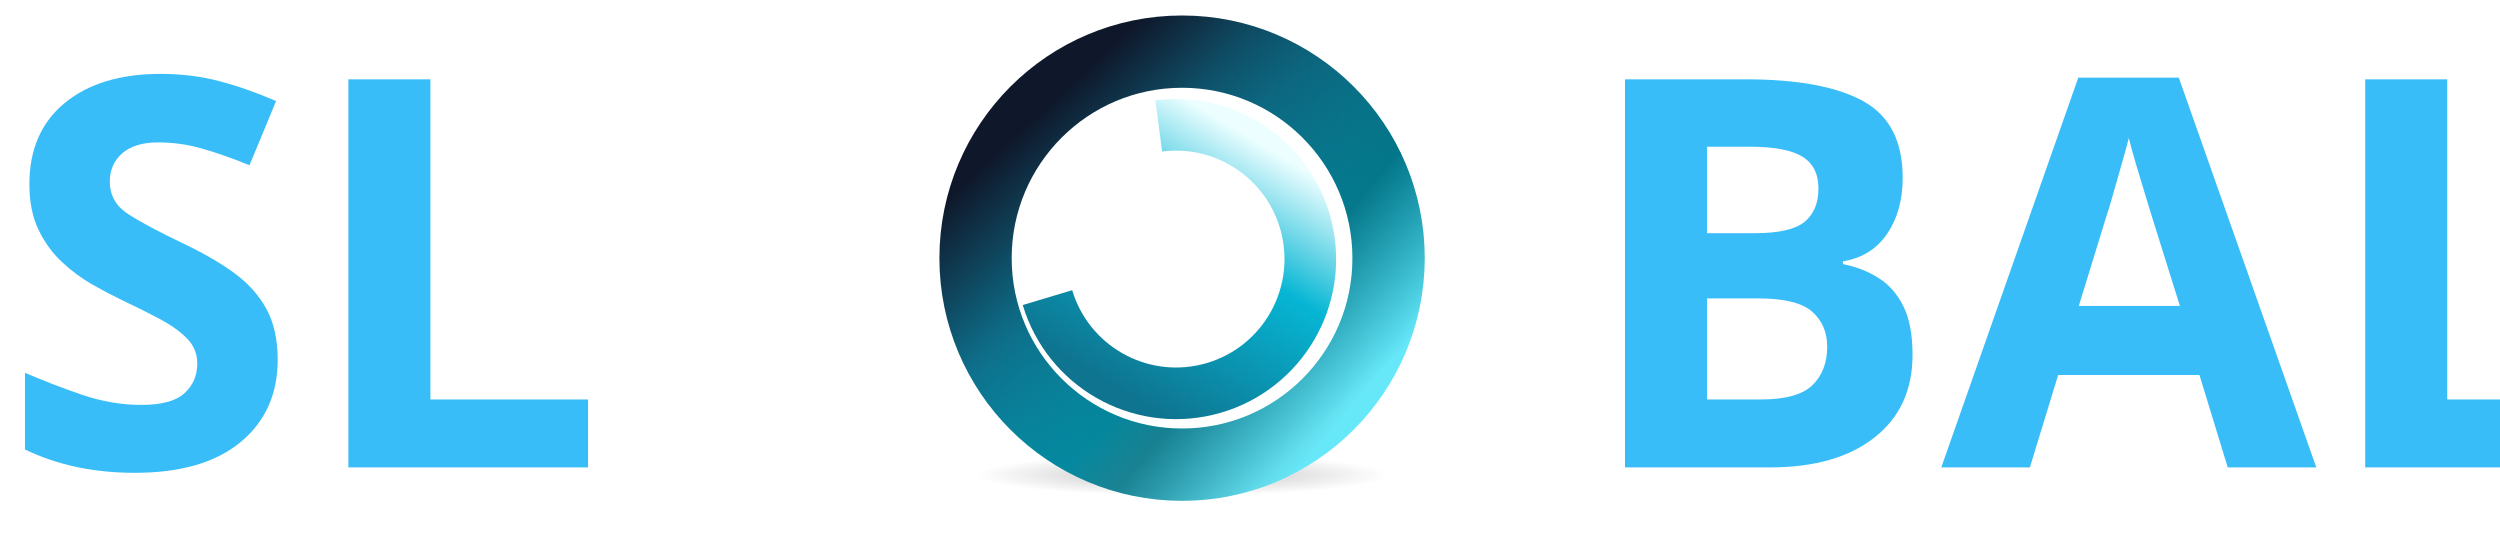
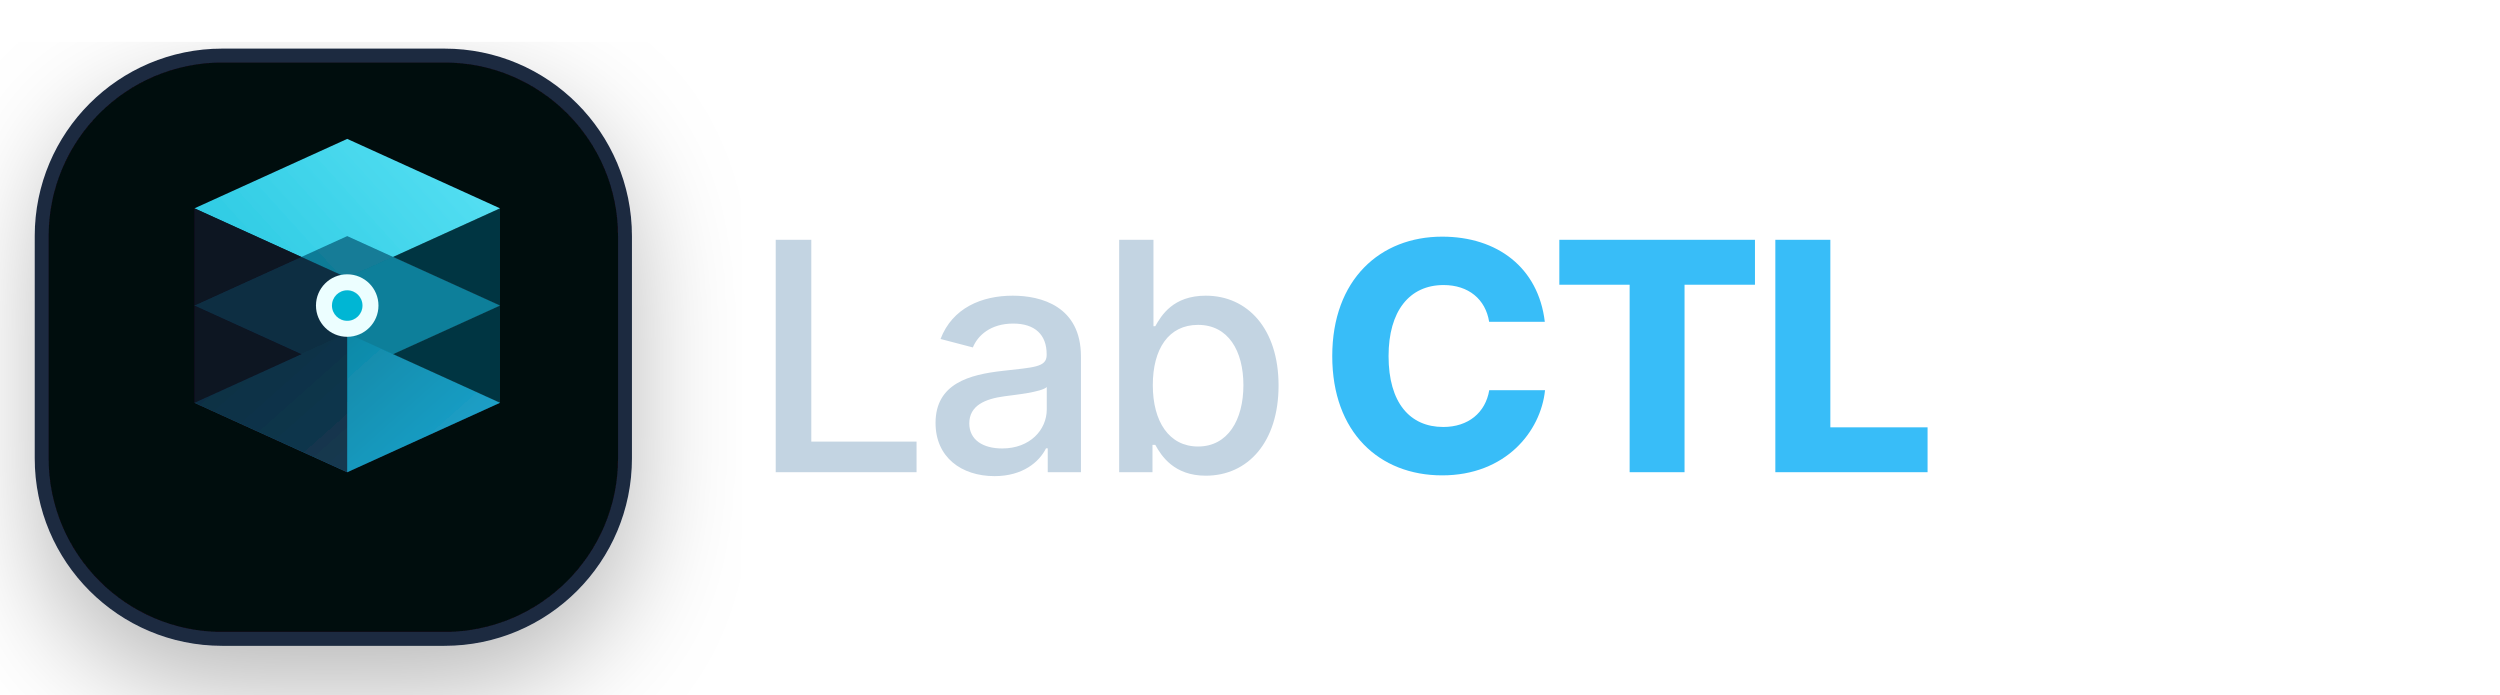
- <svg xmlns="http://www.w3.org/2000/svg" viewBox="0 0 460 100" width="460" height="100">
+ <svg xmlns="http://www.w3.org/2000/svg" viewBox="0 0 360 100" width="360" height="100" role="img" aria-labelledby="title desc">
  <defs>
-     <linearGradient id="out-wm" x1="0.15" y1="0.15" x2="0.85" y2="0.9">
-       <stop offset="0%" stop-color="#0F172A" />
-       <stop offset="35%" stop-color="#0E7490" />
-       <stop offset="65%" stop-color="#06B6D4" />
-       <stop offset="100%" stop-color="#67E8F9" />
+     <linearGradient id="stack-face" x1="18" y1="14" x2="82" y2="86" gradientUnits="userSpaceOnUse">
+       <stop offset="0" stop-color="#0F172A" />
+       <stop offset="0.45" stop-color="#0E7490" />
+       <stop offset="1" stop-color="#38BDF8" />
    </linearGradient>
-     <linearGradient id="sh-wm" x1="0.2" y1="0.5" x2="0.8" y2="1">
-       <stop offset="0%" stop-color="#000" stop-opacity="0" />
-       <stop offset="60%" stop-color="#000" stop-opacity="0.35" />
-       <stop offset="100%" stop-color="#000" stop-opacity="0" />
+     <linearGradient id="stack-edge" x1="20" y1="76" x2="84" y2="18" gradientUnits="userSpaceOnUse">
+       <stop offset="0" stop-color="#06B6D4" />
+       <stop offset="1" stop-color="#67E8F9" />
    </linearGradient>
-     <linearGradient id="in-wm" x1="0.85" y1="0.1" x2="0.15" y2="0.9">
-       <stop offset="0%" stop-color="#ECFEFF" />
-       <stop offset="40%" stop-color="#06B6D4" />
-       <stop offset="100%" stop-color="#0E7490" />
-     </linearGradient>
-     <radialGradient id="drop-wm" cx="0.5" cy="0.5" r="0.5">
-       <stop offset="0%" stop-color="#000" stop-opacity="0.25" />
-       <stop offset="100%" stop-color="#000" stop-opacity="0" />
-     </radialGradient>
+     <filter id="soft-shadow" x="-20%" y="-20%" width="140%" height="140%">
+       <feDropShadow dx="0" dy="6" stdDeviation="8" flood-color="#000000" flood-opacity="0.28" />
+     </filter>
  </defs>
-   <text x="0" y="86" style="font-family:&quot;Big Shoulders Inline Text&quot;,&quot;Big Shoulders Display&quot;,sans-serif;font-weight:900;font-size:100px;letter-spacing:0" fill="#38BDF8">SL</text>
-   <g transform="translate(170,0) scale(0.95)">
-     <ellipse cx="50" cy="92" rx="40" ry="4" fill="url(#drop-wm)" />
-     <circle cx="50" cy="50" r="40" fill="none" stroke="url(#out-wm)" stroke-width="14" />
-     <circle cx="50" cy="50" r="40" fill="none" stroke="url(#sh-wm)" stroke-width="14" />
-     <path d="M 50 24 A 26 26 0 1 1 23 53" fill="none" stroke="url(#in-wm)" stroke-width="10" stroke-linecap="butt" transform="rotate(-10 50 50)" />
+   <g filter="url(#soft-shadow)">
+     <rect x="6" y="8" width="84" height="84" rx="26" fill="#06090F" stroke="#1F2A40" stroke-width="2" />
+     <path d="M28 30 L50 20 L72 30 L50 40 Z" fill="url(#stack-edge)" />
+     <path d="M28 44 L50 34 L72 44 L50 54 Z" fill="#0E7490" opacity="0.92" />
+     <path d="M28 58 L50 48 L72 58 L50 68 Z" fill="url(#stack-face)" />
+     <path d="M28 30 L50 40 L50 68 L28 58 Z" fill="#0F172A" opacity="0.72" />
+     <path d="M72 30 L50 40 L50 68 L72 58 Z" fill="#06B6D4" opacity="0.26" />
+     <circle cx="50" cy="44" r="4.5" fill="#ECFEFF" />
+     <circle cx="50" cy="44" r="2.2" fill="#06B6D4" />
  </g>
-   <text x="290" y="86" style="font-family:&quot;Big Shoulders Inline Text&quot;,&quot;Big Shoulders Display&quot;,sans-serif;font-weight:900;font-size:100px;letter-spacing:0" fill="#38BDF8">BAL</text>
+   <text x="108" y="68" font-family="Onest, -apple-system, BlinkMacSystemFont, Segoe UI, sans-serif" font-size="46" font-weight="500" letter-spacing="-1.15" fill="#C3D4E2">Lab</text>
+   <text x="190" y="68" font-family="Onest, -apple-system, BlinkMacSystemFont, Segoe UI, sans-serif" font-size="46" font-weight="800" letter-spacing="-1.15" fill="#38BDF8">CTL</text>
</svg>
